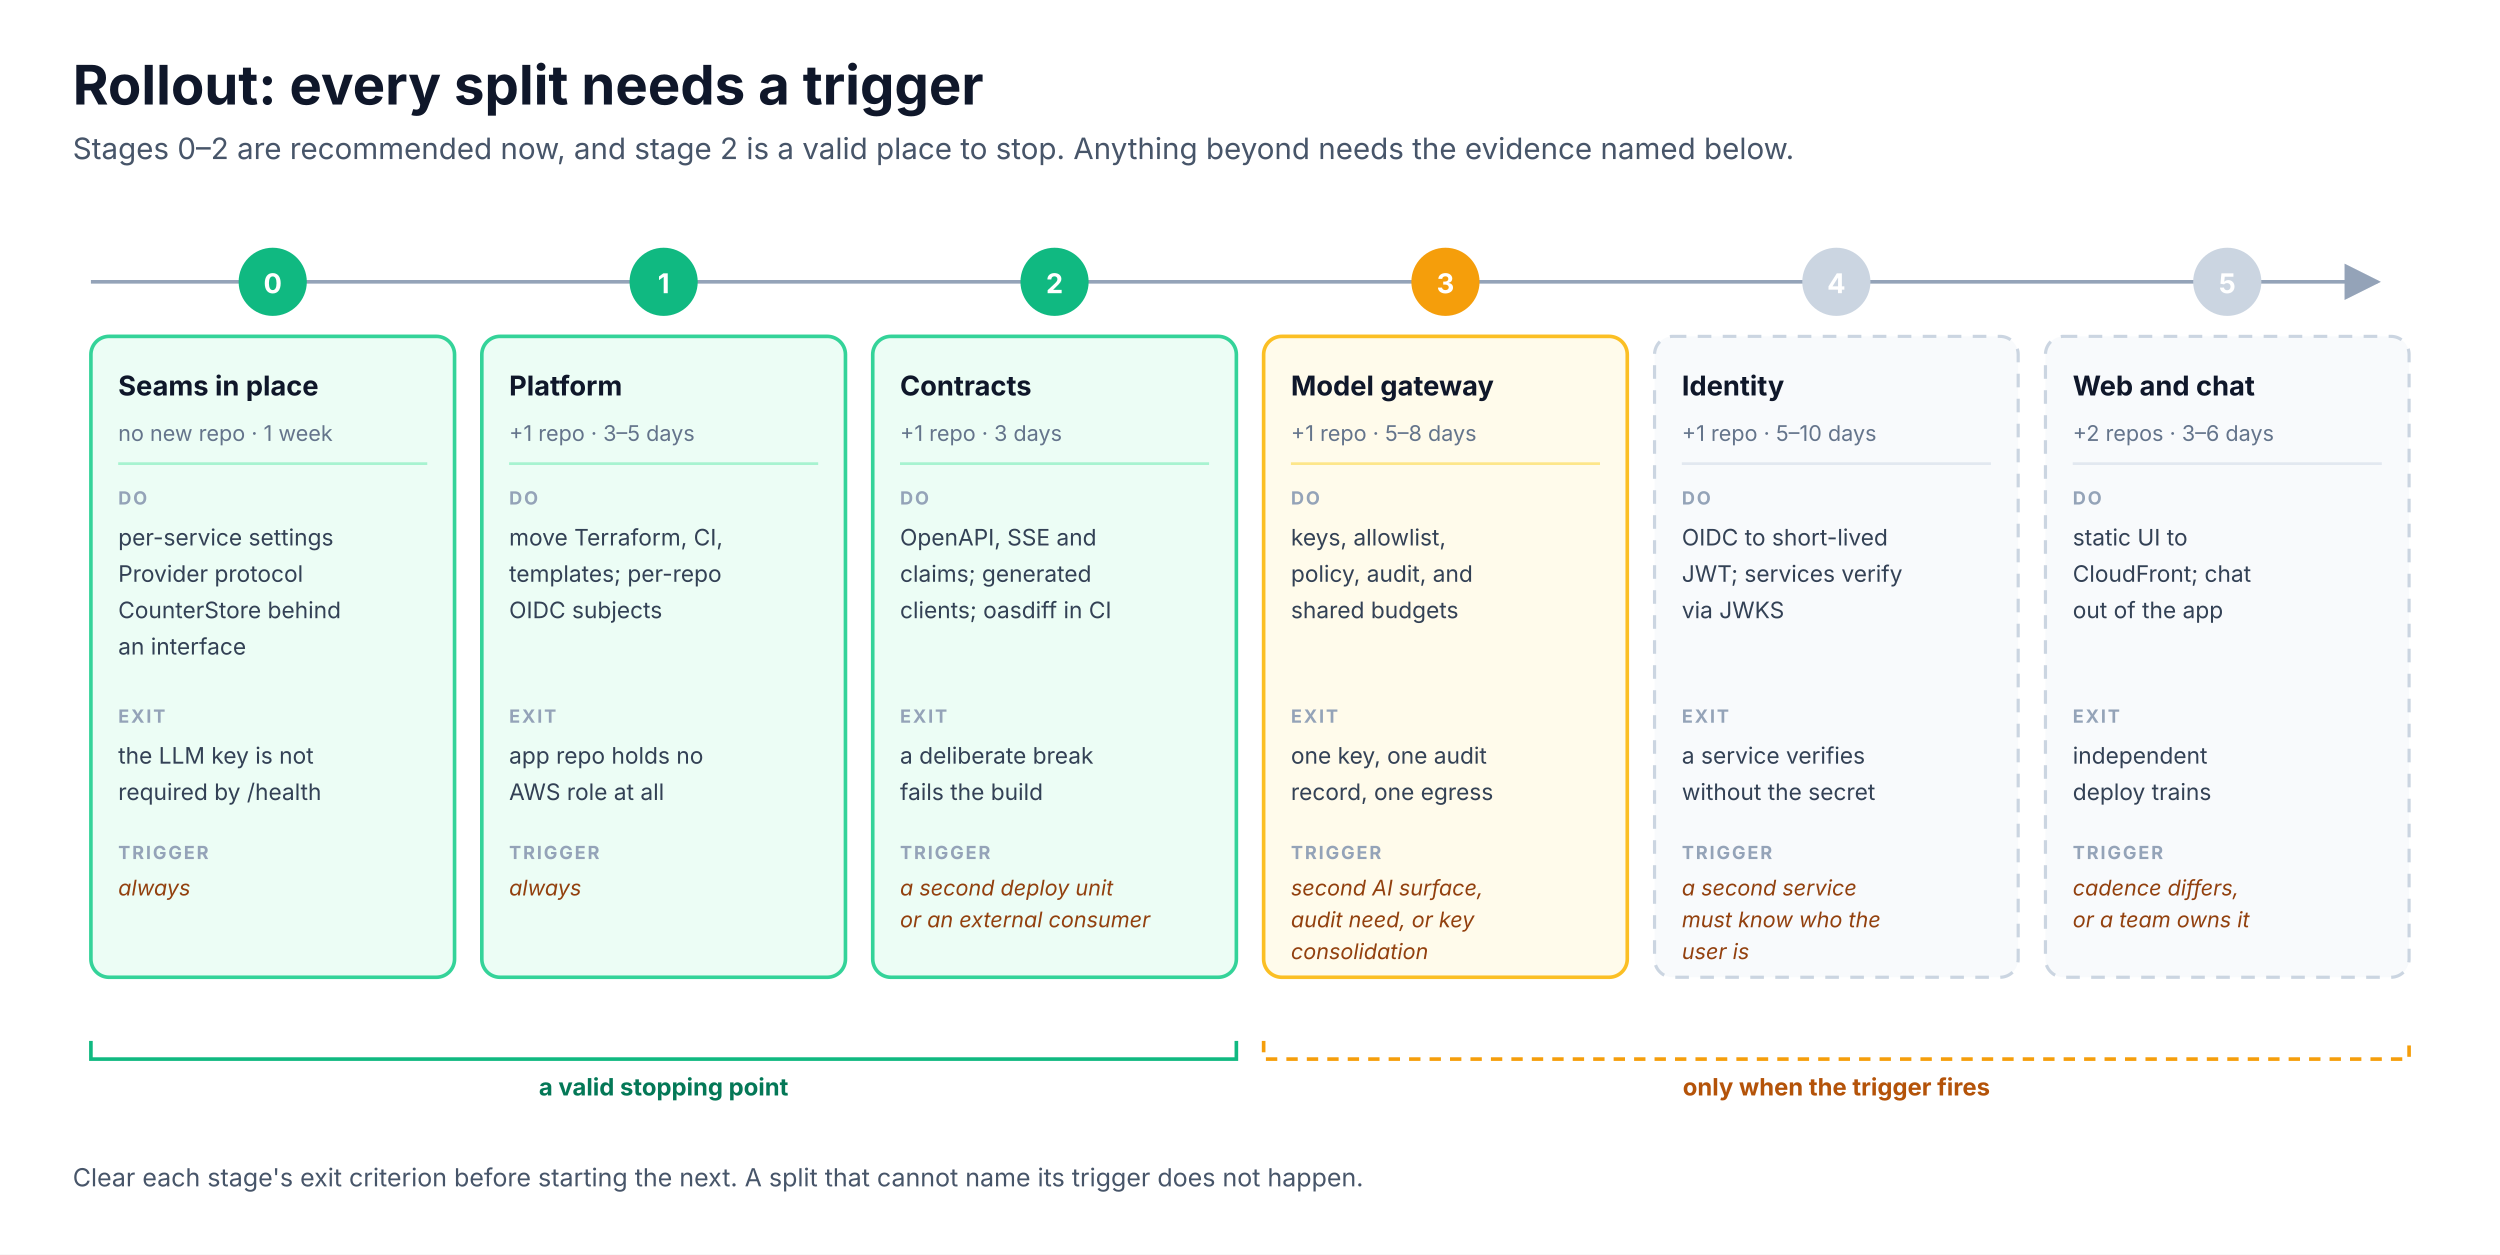
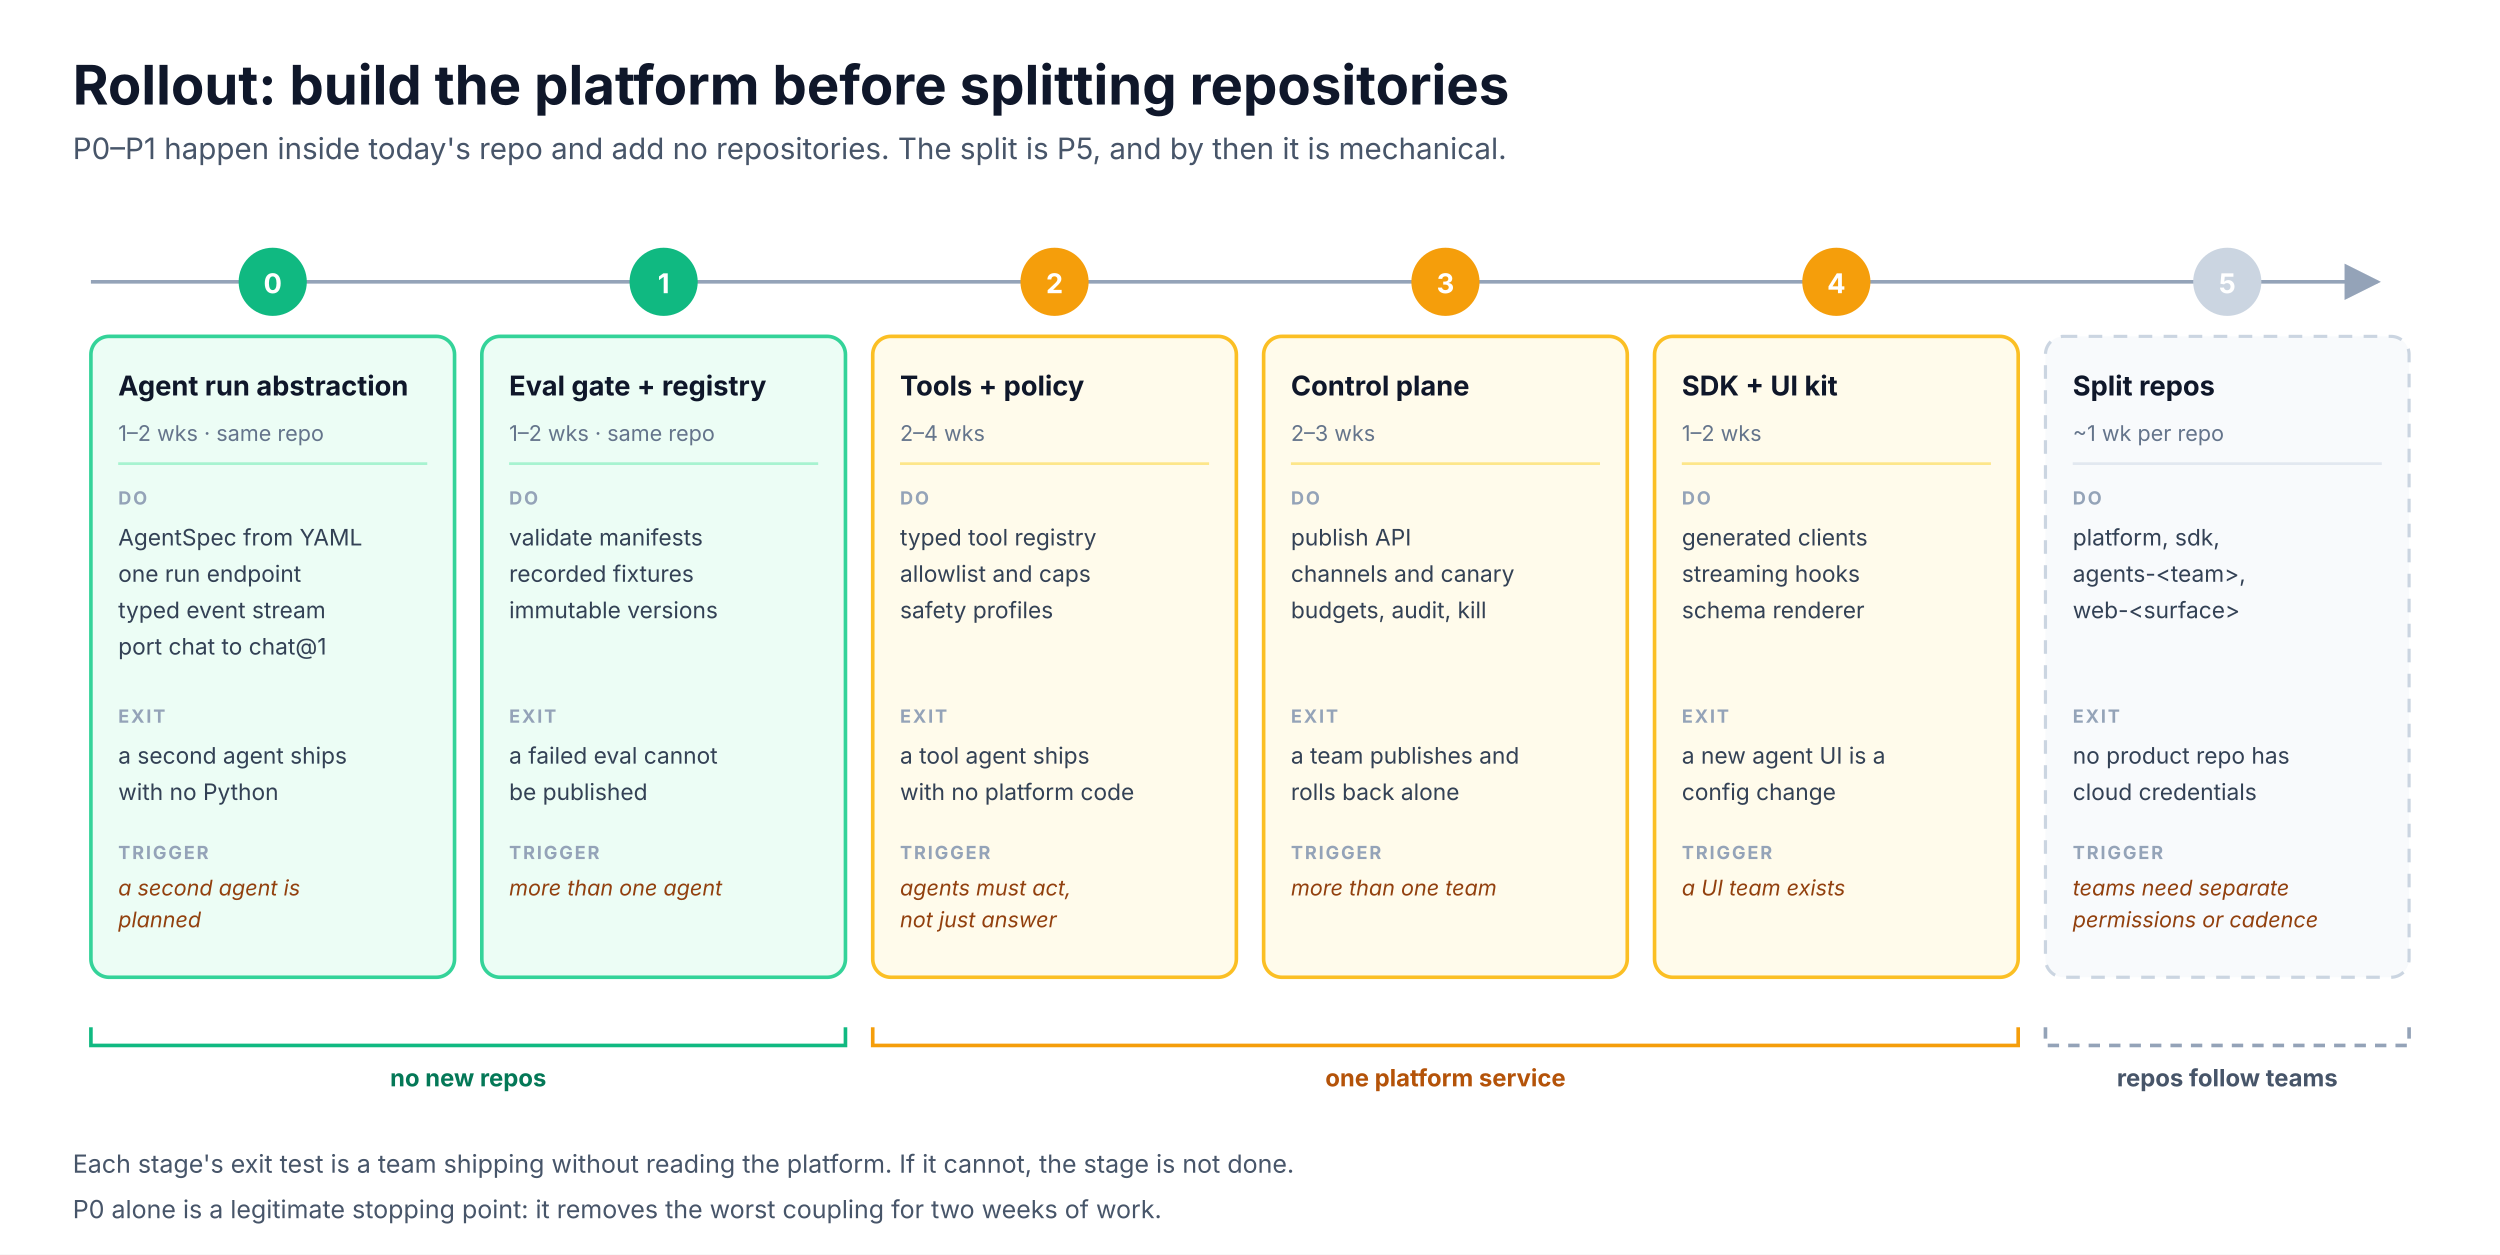
<svg xmlns="http://www.w3.org/2000/svg" viewBox="0 0 1100 552" width="1100" height="552" role="img" aria-labelledby="t d">
  <rect width="1100" height="552" fill="#ffffff" />
  <style>
    .h1{font:700 24px 'Inter','Segoe UI',Helvetica,Arial,sans-serif;fill:#0f172a}
    .sub{font:400 13px 'Inter','Segoe UI',Helvetica,Arial,sans-serif;fill:#475569}
    .num{font:700 12px 'Inter','Segoe UI',Helvetica,Arial,sans-serif;fill:#ffffff}
    .name{font:700 12px 'Inter','Segoe UI',Helvetica,Arial,sans-serif;fill:#0f172a}
    .delta{font:400 9.5px 'Inter','Segoe UI',Helvetica,Arial,sans-serif;fill:#64748b}
    .kick{font:700 8px 'Inter','Segoe UI',Helvetica,Arial,sans-serif;fill:#94a3b8;letter-spacing:0.8px}
    .body{font:400 10px 'Inter','Segoe UI',Helvetica,Arial,sans-serif;fill:#334155}
    .trig{font:400 9.5px 'Inter','Segoe UI',Helvetica,Arial,sans-serif;fill:#92400e;font-style:italic}
    .brk{font:700 10.5px 'Inter','Segoe UI',Helvetica,Arial,sans-serif}
    .note{font:400 11px 'Inter','Segoe UI',Helvetica,Arial,sans-serif;fill:#475569}
  </style>
  <defs>
    <marker id="tl" markerWidth="10" markerHeight="10" refX="9" refY="5" orient="auto">
      <path d="M0,0 L10,5 L0,10 z" fill="#94a3b8" />
    </marker>
  </defs>
-   <text x="32" y="46" class="h1">Rollout: every split needs a trigger</text>
-   <text x="32" y="70" class="sub">Stages 0–2 are recommended now, and stage 2 is a valid place to stop. Anything beyond needs the evidence named below.</text>
+   <text x="32" y="46" class="h1">Rollout: build the platform before splitting repositories</text>
+   <text x="32" y="70" class="sub">P0–P1 happen inside today's repo and add no repositories. The split is P5, and by then it is mechanical.</text>
  <line x1="40" y1="124" x2="1046" y2="124" stroke="#94a3b8" stroke-width="1.6" marker-end="url(#tl)" />
  <circle cx="120" cy="124" r="15" fill="#10b981" />
  <text x="120" y="129" class="num" text-anchor="middle">0</text>
  <rect x="40" y="148" width="160" height="282" rx="8" fill="#ecfdf5" stroke="#34d399" stroke-width="1.6" />
-   <text x="52" y="174" class="name">Seams in place</text>
-   <text x="52" y="194" class="delta">no new repo · 1 week</text>
+   <text x="52" y="174" class="name">Agent run abstraction</text>
+   <text x="52" y="194" class="delta">1–2 wks · same repo</text>
  <line x1="52" y1="204" x2="188" y2="204" stroke="#a7f3d0" stroke-width="1.2" />
  <text x="52" y="222" class="kick">DO</text>
-   <text x="52" y="240" class="body">per-service settings</text>
-   <text x="52" y="256" class="body">Provider protocol</text>
-   <text x="52" y="272" class="body">CounterStore behind</text>
-   <text x="52" y="288" class="body">an interface</text>
+   <text x="52" y="240" class="body">AgentSpec from YAML</text>
+   <text x="52" y="256" class="body">one run endpoint</text>
+   <text x="52" y="272" class="body">typed event stream</text>
+   <text x="52" y="288" class="body">port chat to chat@1</text>
  <text x="52" y="318" class="kick">EXIT</text>
-   <text x="52" y="336" class="body">the LLM key is not</text>
-   <text x="52" y="352" class="body">required by /health</text>
+   <text x="52" y="336" class="body">a second agent ships</text>
+   <text x="52" y="352" class="body">with no Python</text>
  <text x="52" y="378" class="kick">TRIGGER</text>
-   <text x="52" y="394" class="trig">always</text>
+   <text x="52" y="394" class="trig">a second agent is</text>
+   <text x="52" y="408" class="trig">planned</text>
  <circle cx="292" cy="124" r="15" fill="#10b981" />
  <text x="292" y="129" class="num" text-anchor="middle">1</text>
  <rect x="212" y="148" width="160" height="282" rx="8" fill="#ecfdf5" stroke="#34d399" stroke-width="1.6" />
-   <text x="224" y="174" class="name">Platform</text>
-   <text x="224" y="194" class="delta">+1 repo · 3–5 days</text>
+   <text x="224" y="174" class="name">Eval gate + registry</text>
+   <text x="224" y="194" class="delta">1–2 wks · same repo</text>
  <line x1="224" y1="204" x2="360" y2="204" stroke="#a7f3d0" stroke-width="1.2" />
  <text x="224" y="222" class="kick">DO</text>
-   <text x="224" y="240" class="body">move Terraform, CI,</text>
-   <text x="224" y="256" class="body">templates; per-repo</text>
-   <text x="224" y="272" class="body">OIDC subjects</text>
+   <text x="224" y="240" class="body">validate manifests</text>
+   <text x="224" y="256" class="body">recorded fixtures</text>
+   <text x="224" y="272" class="body">immutable versions</text>
  <text x="224" y="318" class="kick">EXIT</text>
-   <text x="224" y="336" class="body">app repo holds no</text>
-   <text x="224" y="352" class="body">AWS role at all</text>
+   <text x="224" y="336" class="body">a failed eval cannot</text>
+   <text x="224" y="352" class="body">be published</text>
  <text x="224" y="378" class="kick">TRIGGER</text>
-   <text x="224" y="394" class="trig">always</text>
-   <circle cx="464" cy="124" r="15" fill="#10b981" />
+   <text x="224" y="394" class="trig">more than one agent</text>
+   <circle cx="464" cy="124" r="15" fill="#f59e0b" />
  <text x="464" y="129" class="num" text-anchor="middle">2</text>
-   <rect x="384" y="148" width="160" height="282" rx="8" fill="#ecfdf5" stroke="#34d399" stroke-width="1.6" />
-   <text x="396" y="174" class="name">Contracts</text>
-   <text x="396" y="194" class="delta">+1 repo · 3 days</text>
-   <line x1="396" y1="204" x2="532" y2="204" stroke="#a7f3d0" stroke-width="1.2" />
+   <rect x="384" y="148" width="160" height="282" rx="8" fill="#fffbeb" stroke="#fbbf24" stroke-width="1.6" />
+   <text x="396" y="174" class="name">Tools + policy</text>
+   <text x="396" y="194" class="delta">2–4 wks</text>
+   <line x1="396" y1="204" x2="532" y2="204" stroke="#fde68a" stroke-width="1.2" />
  <text x="396" y="222" class="kick">DO</text>
-   <text x="396" y="240" class="body">OpenAPI, SSE and</text>
-   <text x="396" y="256" class="body">claims; generated</text>
-   <text x="396" y="272" class="body">clients; oasdiff in CI</text>
+   <text x="396" y="240" class="body">typed tool registry</text>
+   <text x="396" y="256" class="body">allowlist and caps</text>
+   <text x="396" y="272" class="body">safety profiles</text>
  <text x="396" y="318" class="kick">EXIT</text>
-   <text x="396" y="336" class="body">a deliberate break</text>
-   <text x="396" y="352" class="body">fails the build</text>
+   <text x="396" y="336" class="body">a tool agent ships</text>
+   <text x="396" y="352" class="body">with no platform code</text>
  <text x="396" y="378" class="kick">TRIGGER</text>
-   <text x="396" y="394" class="trig">a second deploy unit</text>
-   <text x="396" y="408" class="trig">or an external consumer</text>
+   <text x="396" y="394" class="trig">agents must act,</text>
+   <text x="396" y="408" class="trig">not just answer</text>
  <circle cx="636" cy="124" r="15" fill="#f59e0b" />
  <text x="636" y="129" class="num" text-anchor="middle">3</text>
  <rect x="556" y="148" width="160" height="282" rx="8" fill="#fffbeb" stroke="#fbbf24" stroke-width="1.6" />
-   <text x="568" y="174" class="name">Model gateway</text>
-   <text x="568" y="194" class="delta">+1 repo · 5–8 days</text>
+   <text x="568" y="174" class="name">Control plane</text>
+   <text x="568" y="194" class="delta">2–3 wks</text>
  <line x1="568" y1="204" x2="704" y2="204" stroke="#fde68a" stroke-width="1.2" />
  <text x="568" y="222" class="kick">DO</text>
-   <text x="568" y="240" class="body">keys, allowlist,</text>
-   <text x="568" y="256" class="body">policy, audit, and</text>
-   <text x="568" y="272" class="body">shared budgets</text>
+   <text x="568" y="240" class="body">publish API</text>
+   <text x="568" y="256" class="body">channels and canary</text>
+   <text x="568" y="272" class="body">budgets, audit, kill</text>
  <text x="568" y="318" class="kick">EXIT</text>
-   <text x="568" y="336" class="body">one key, one audit</text>
-   <text x="568" y="352" class="body">record, one egress</text>
+   <text x="568" y="336" class="body">a team publishes and</text>
+   <text x="568" y="352" class="body">rolls back alone</text>
  <text x="568" y="378" class="kick">TRIGGER</text>
-   <text x="568" y="394" class="trig">second AI surface,</text>
-   <text x="568" y="408" class="trig">audit need, or key</text>
-   <text x="568" y="422" class="trig">consolidation</text>
-   <circle cx="808" cy="124" r="15" fill="#cbd5e1" />
-   <text x="808" y="129" class="num" text-anchor="middle" fill="#334155">4</text>
-   <rect x="728" y="148" width="160" height="282" rx="8" fill="#f8fafc" stroke="#cbd5e1" stroke-width="1.4" stroke-dasharray="6 5" />
-   <text x="740" y="174" class="name">Identity</text>
-   <text x="740" y="194" class="delta">+1 repo · 5–10 days</text>
-   <line x1="740" y1="204" x2="876" y2="204" stroke="#e2e8f0" stroke-width="1.2" />
+   <text x="568" y="394" class="trig">more than one team</text>
+   <circle cx="808" cy="124" r="15" fill="#f59e0b" />
+   <text x="808" y="129" class="num" text-anchor="middle">4</text>
+   <rect x="728" y="148" width="160" height="282" rx="8" fill="#fffbeb" stroke="#fbbf24" stroke-width="1.6" />
+   <text x="740" y="174" class="name">SDK + UI kit</text>
+   <text x="740" y="194" class="delta">1–2 wks</text>
+   <line x1="740" y1="204" x2="876" y2="204" stroke="#fde68a" stroke-width="1.2" />
  <text x="740" y="222" class="kick">DO</text>
-   <text x="740" y="240" class="body">OIDC to short-lived</text>
-   <text x="740" y="256" class="body">JWT; services verify</text>
-   <text x="740" y="272" class="body">via JWKS</text>
+   <text x="740" y="240" class="body">generated clients</text>
+   <text x="740" y="256" class="body">streaming hooks</text>
+   <text x="740" y="272" class="body">schema renderer</text>
  <text x="740" y="318" class="kick">EXIT</text>
-   <text x="740" y="336" class="body">a service verifies</text>
-   <text x="740" y="352" class="body">without the secret</text>
+   <text x="740" y="336" class="body">a new agent UI is a</text>
+   <text x="740" y="352" class="body">config change</text>
  <text x="740" y="378" class="kick">TRIGGER</text>
-   <text x="740" y="394" class="trig">a second service</text>
-   <text x="740" y="408" class="trig">must know who the</text>
-   <text x="740" y="422" class="trig">user is</text>
+   <text x="740" y="394" class="trig">a UI team exists</text>
  <circle cx="980" cy="124" r="15" fill="#cbd5e1" />
  <text x="980" y="129" class="num" text-anchor="middle" fill="#334155">5</text>
  <rect x="900" y="148" width="160" height="282" rx="8" fill="#f8fafc" stroke="#cbd5e1" stroke-width="1.4" stroke-dasharray="6 5" />
-   <text x="912" y="174" class="name">Web and chat</text>
-   <text x="912" y="194" class="delta">+2 repos · 3–6 days</text>
+   <text x="912" y="174" class="name">Split repos</text>
+   <text x="912" y="194" class="delta">~1 wk per repo</text>
  <line x1="912" y1="204" x2="1048" y2="204" stroke="#e2e8f0" stroke-width="1.2" />
  <text x="912" y="222" class="kick">DO</text>
-   <text x="912" y="240" class="body">static UI to</text>
-   <text x="912" y="256" class="body">CloudFront; chat</text>
-   <text x="912" y="272" class="body">out of the app</text>
+   <text x="912" y="240" class="body">platform, sdk,</text>
+   <text x="912" y="256" class="body">agents-&lt;team&gt;,</text>
+   <text x="912" y="272" class="body">web-&lt;surface&gt;</text>
  <text x="912" y="318" class="kick">EXIT</text>
-   <text x="912" y="336" class="body">independent</text>
-   <text x="912" y="352" class="body">deploy trains</text>
+   <text x="912" y="336" class="body">no product repo has</text>
+   <text x="912" y="352" class="body">cloud credentials</text>
  <text x="912" y="378" class="kick">TRIGGER</text>
-   <text x="912" y="394" class="trig">cadence differs,</text>
-   <text x="912" y="408" class="trig">or a team owns it</text>
-   <path d="M 40 458 L 40 466 L 544 466 L 544 458" fill="none" stroke="#10b981" stroke-width="1.6" />
-   <text x="292" y="482" class="brk" fill="#047857" text-anchor="middle">a valid stopping point</text>
-   <path d="M 556 458 L 556 466 L 1060 466 L 1060 458" fill="none" stroke="#f59e0b" stroke-width="1.6" stroke-dasharray="5 4" />
-   <text x="808" y="482" class="brk" fill="#b45309" text-anchor="middle">only when the trigger fires</text>
-   <text x="32" y="522" class="note">Clear each stage's exit criterion before starting the next. A split that cannot name its trigger does not happen.</text>
+   <text x="912" y="394" class="trig">teams need separate</text>
+   <text x="912" y="408" class="trig">permissions or cadence</text>
+   <path d="M 40 452 L 40 460 L 372 460 L 372 452" fill="none" stroke="#10b981" stroke-width="1.6" />
+   <text x="206" y="478" class="brk" fill="#047857" text-anchor="middle">no new repos</text>
+   <path d="M 384 452 L 384 460 L 888 460 L 888 452" fill="none" stroke="#f59e0b" stroke-width="1.6" />
+   <text x="636" y="478" class="brk" fill="#b45309" text-anchor="middle">one platform service</text>
+   <path d="M 900 452 L 900 460 L 1060 460 L 1060 452" fill="none" stroke="#94a3b8" stroke-width="1.6" stroke-dasharray="5 4" />
+   <text x="980" y="478" class="brk" fill="#475569" text-anchor="middle">repos follow teams</text>
+   <text x="32" y="516" class="note">Each stage's exit test is a team shipping without reading the platform. If it cannot, the stage is not done.</text>
+   <text x="32" y="536" class="note">P0 alone is a legitimate stopping point: it removes the worst coupling for two weeks of work.</text>
</svg>
